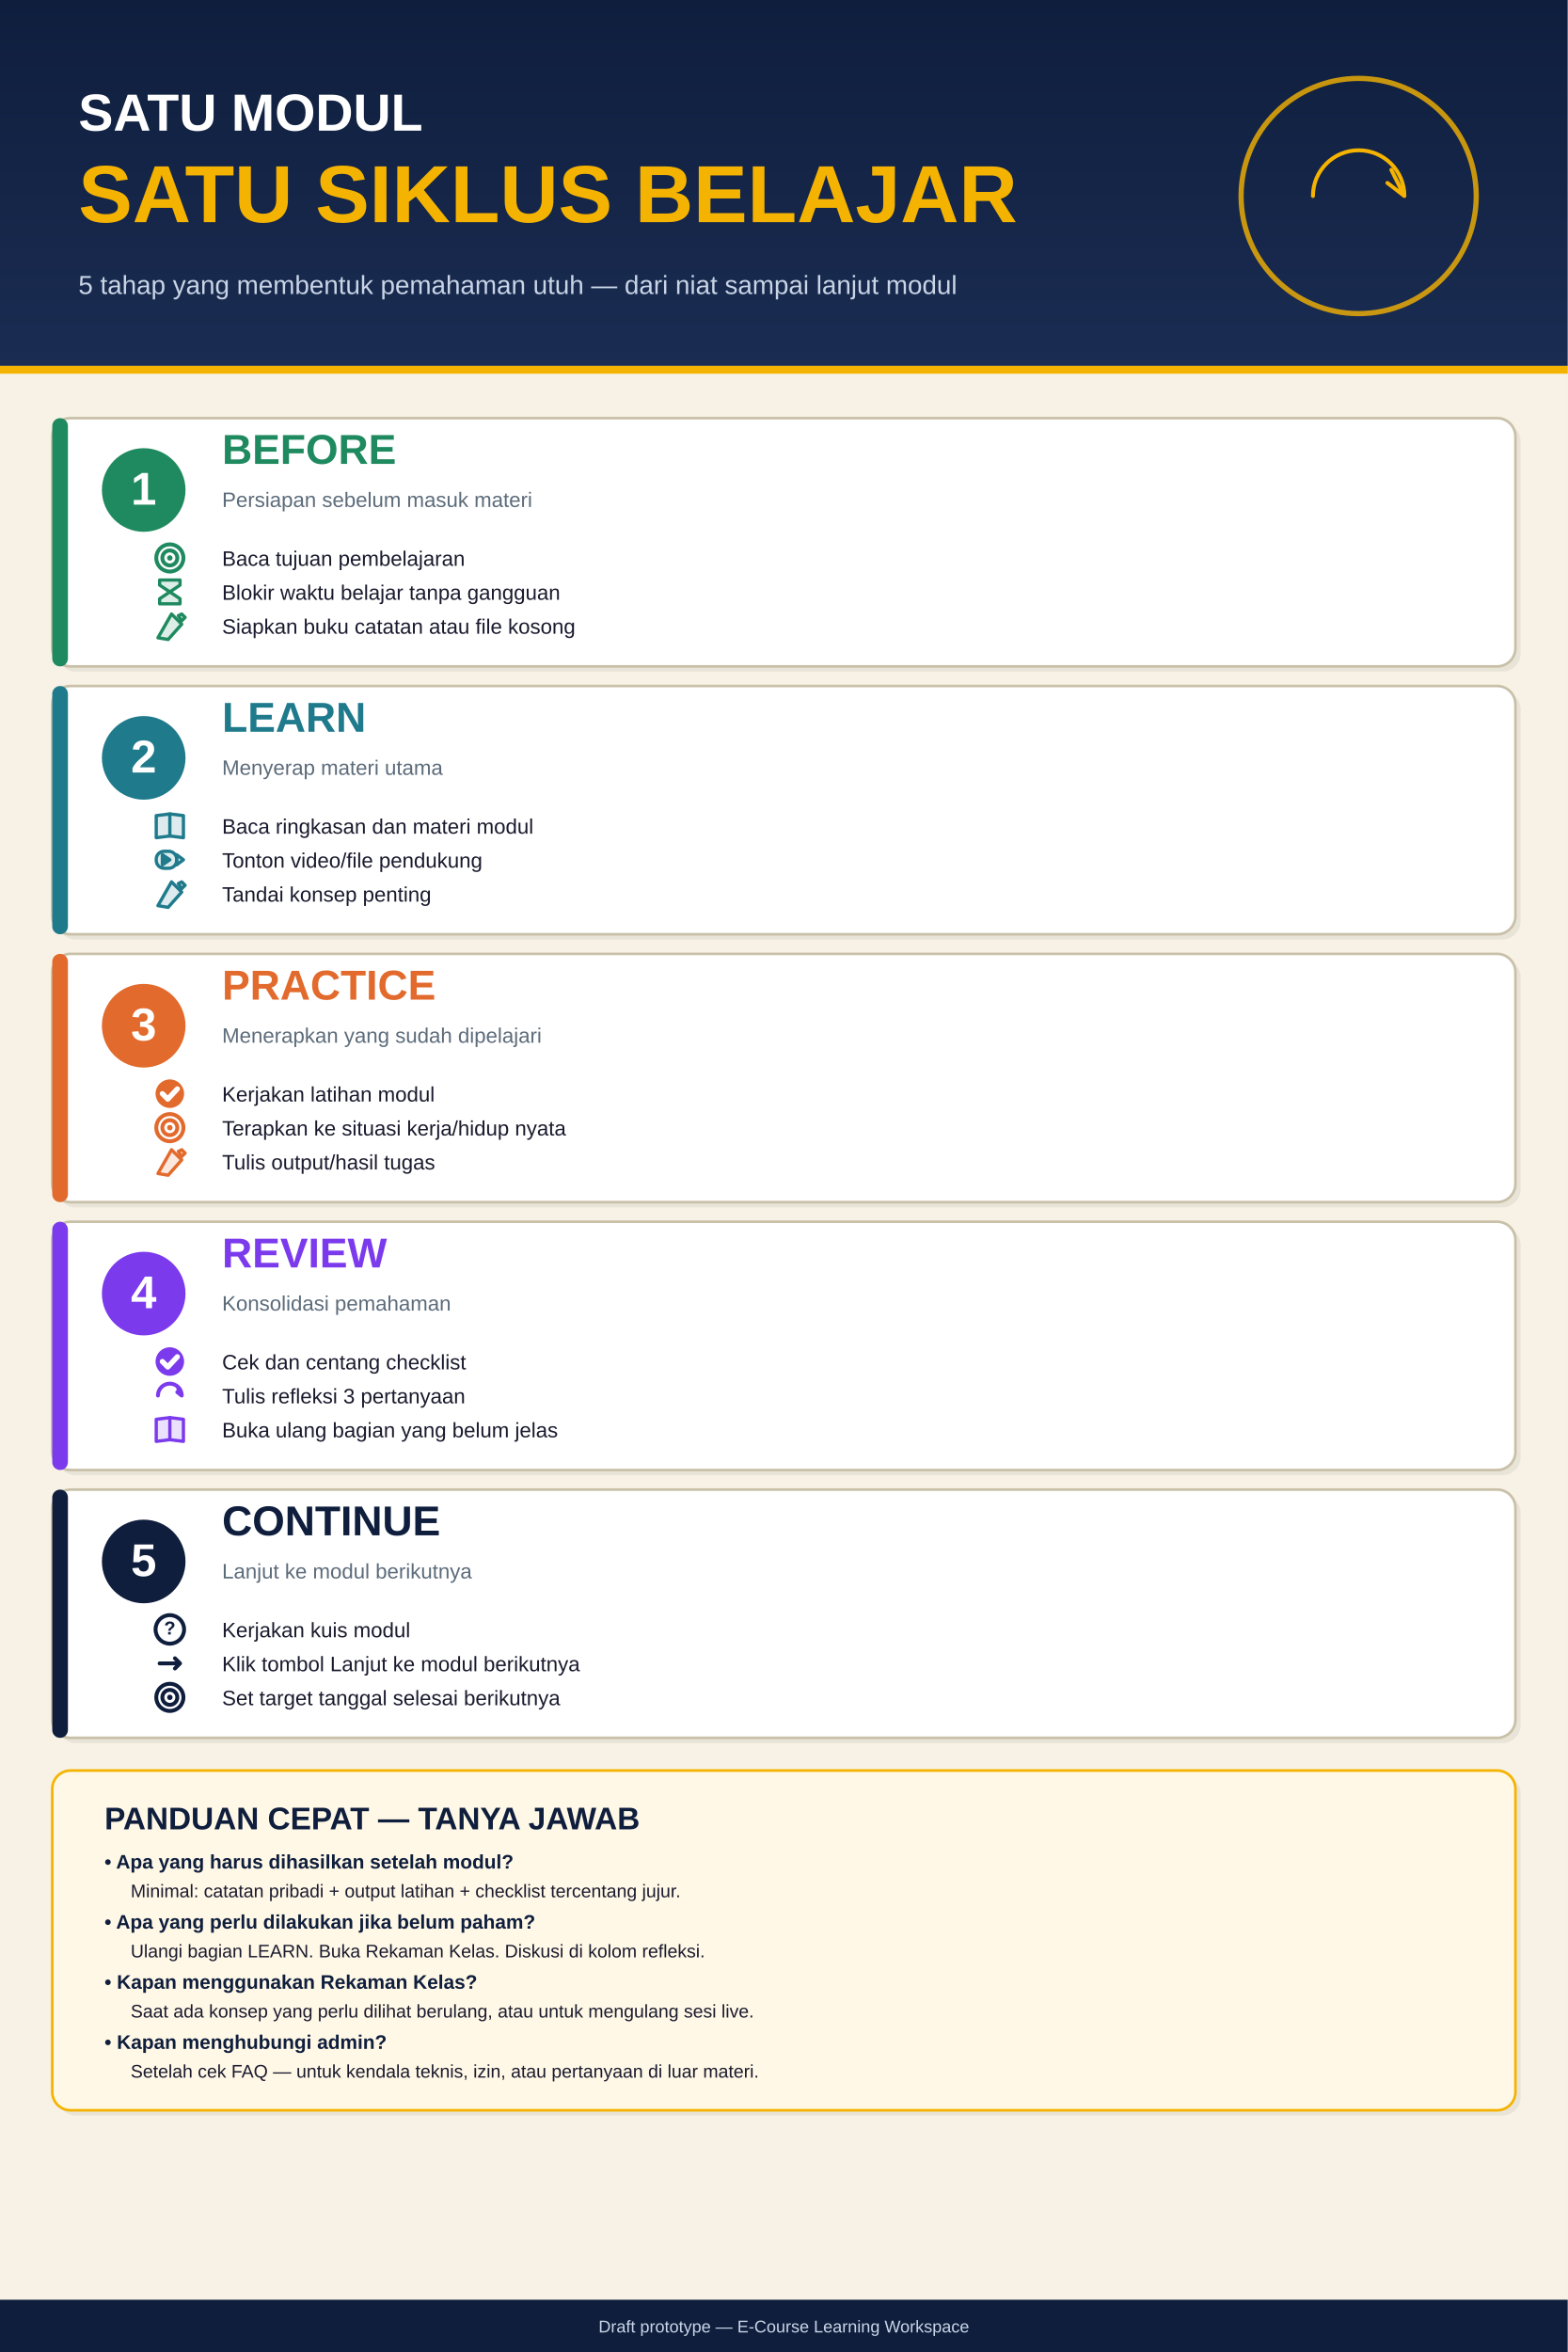
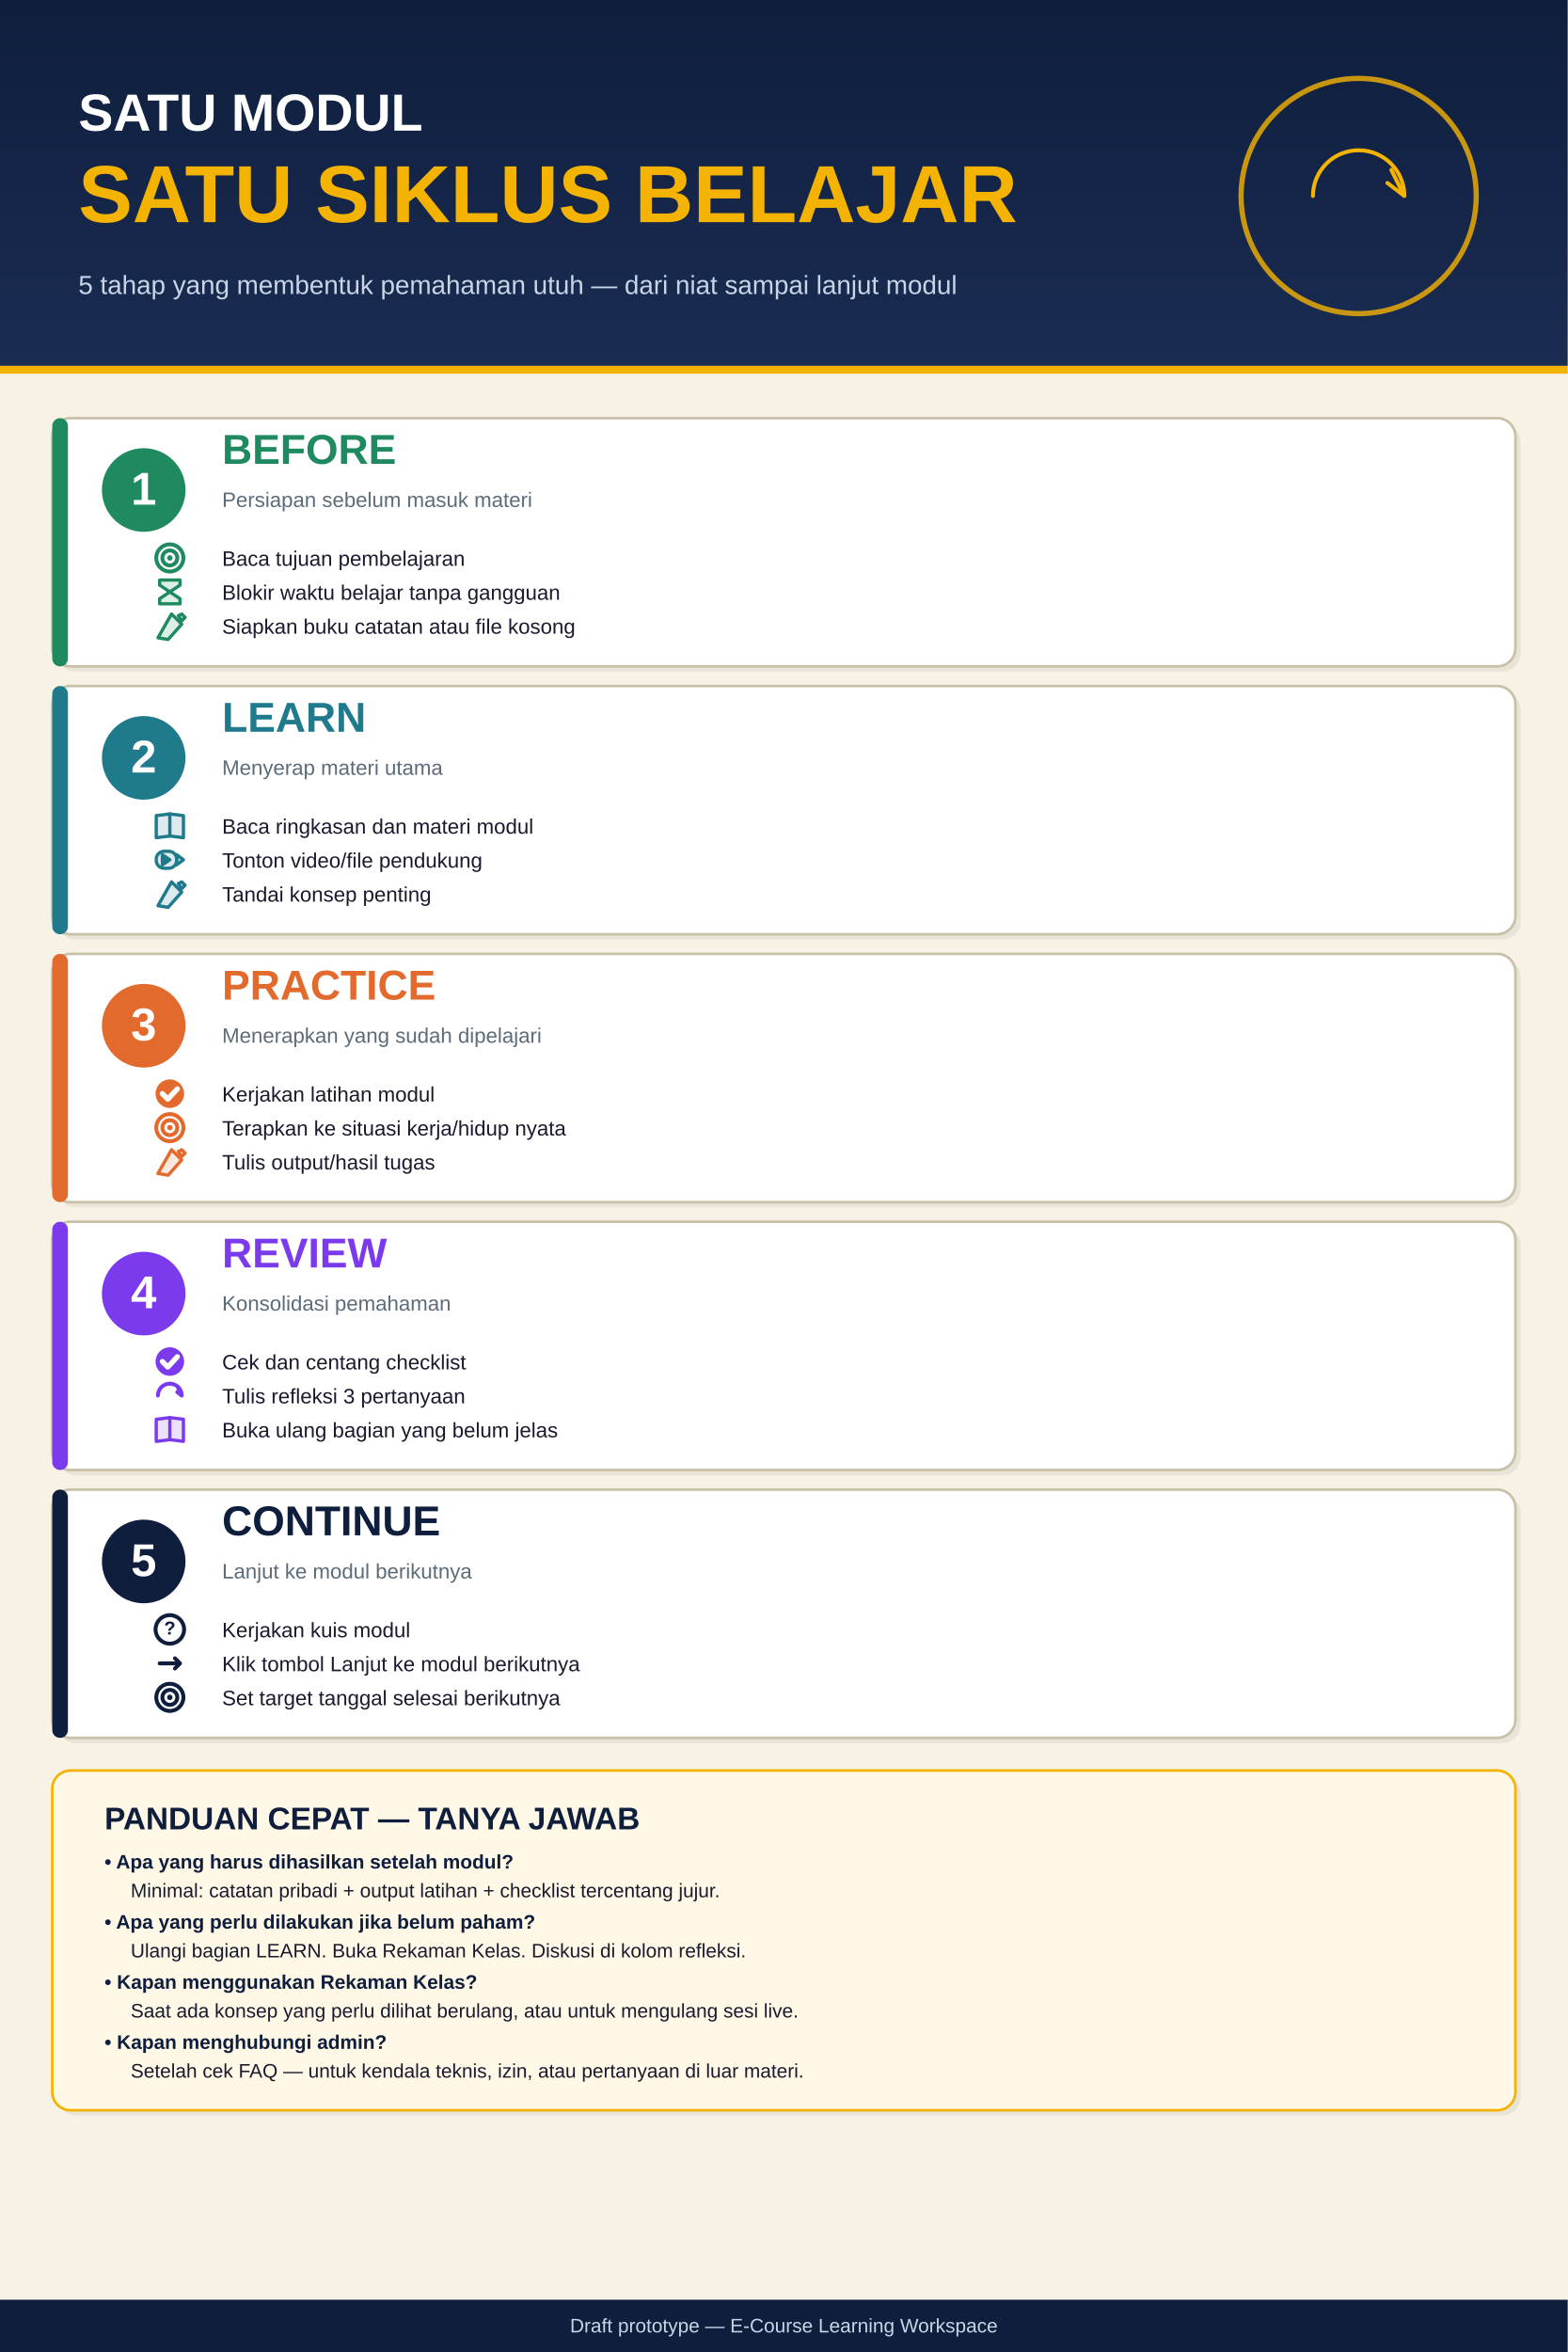
<svg xmlns="http://www.w3.org/2000/svg" viewBox="0 0 1200 1800" width="1200" height="1800">
  <defs>
    <linearGradient id="hdrGradB" x1="0" y1="0" x2="0" y2="1">
      <stop offset="0" stop-color="#0f1e3d" />
      <stop offset="1" stop-color="#1a2c52" />
    </linearGradient>
  </defs>
  <rect width="1200" height="1800" fill="#f7f2e5" />
  <rect x="0" y="0" width="1200" height="280" fill="url(#hdrGradB)" />
  <rect x="0" y="280" width="1200" height="6" fill="#f5b301" />
  <text x="60" y="100" font-family="'Segoe UI', 'Helvetica Neue', Arial, sans-serif" font-size="40" font-weight="700" fill="#ffffff" text-anchor="start">SATU MODUL</text>
  <text x="60" y="170" font-family="'Segoe UI', 'Helvetica Neue', Arial, sans-serif" font-size="62" font-weight="700" fill="#f5b301" text-anchor="start">SATU SIKLUS BELAJAR</text>
  <text x="60" y="225" font-family="'Segoe UI', 'Helvetica Neue', Arial, sans-serif" font-size="20" font-weight="400" fill="#c9d5e6" text-anchor="start">5 tahap yang membentuk pemahaman utuh — dari niat sampai lanjut modul</text>
  <circle cx="1040" cy="150" r="90" fill="none" stroke="#f5b301" stroke-width="4" opacity="0.8" />
  <g transform="translate(990.0,100.0)" stroke="#f5b301" stroke-width="3" fill="none" stroke-linecap="round">
    <path d="M15.0 50.0 A 35.0 35.0 0 1 1 85.0 50.0" />
    <path d="M75.0 30.0 L85.0 50.0 L72.0 40.0" />
  </g>
  <rect x="44" y="324" width="1120" height="190" rx="14" fill="#000000" opacity="0.06" />
  <rect x="40" y="320" width="1120" height="190" rx="14" fill="#ffffff" stroke="#c9c0a8" stroke-width="2" />
  <rect x="40" y="320" width="12" height="190" rx="6" fill="#1f8a5f" />
  <circle cx="110" cy="375" r="32" fill="#1f8a5f" />
  <text x="110" y="386.2" font-family="'Segoe UI',Arial,sans-serif" font-size="35.2" font-weight="800" fill="#ffffff" text-anchor="middle">1</text>
  <text x="170" y="355" font-family="'Segoe UI', 'Helvetica Neue', Arial, sans-serif" font-size="32" font-weight="700" fill="#1f8a5f" text-anchor="start">BEFORE</text>
  <text x="170" y="388" font-family="'Segoe UI', 'Helvetica Neue', Arial, sans-serif" font-size="16" font-weight="400" fill="#5c6b7a" text-anchor="start">Persiapan sebelum masuk materi</text>
  <g transform="translate(117.0,414.0)">
    <circle cx="13.0" cy="13.0" r="10.4" fill="none" stroke="#1f8a5f" stroke-width="3" />
    <circle cx="13.0" cy="13.0" r="5.72" fill="none" stroke="#1f8a5f" stroke-width="3" />
    <circle cx="13.0" cy="13.0" r="2.08" fill="#1f8a5f" />
  </g>
  <text x="170" y="433" font-family="'Segoe UI', 'Helvetica Neue', Arial, sans-serif" font-size="16" font-weight="400" fill="#1a1a2e" text-anchor="start">Baca tujuan pembelajaran</text>
  <g transform="translate(117.0,440.0)" stroke="#1f8a5f" stroke-width="2.5" fill="#1f8a5f" fill-opacity="0.15" stroke-linejoin="round">
    <path d="M5.2 3.9 L20.8 3.9 L20.8 7.8 L13.0 13.0 L20.8 18.2 L20.8 22.1 L5.2 22.1 L5.2 18.2 L13.0 13.0 L5.2 7.8 Z" />
  </g>
  <text x="170" y="459" font-family="'Segoe UI', 'Helvetica Neue', Arial, sans-serif" font-size="16" font-weight="400" fill="#1a1a2e" text-anchor="start">Blokir waktu belajar tanpa gangguan</text>
  <g transform="translate(117.0,466.0)" stroke="#1f8a5f" stroke-width="2.5" stroke-linejoin="round" fill="#1f8a5f" fill-opacity="0.15">
    <path d="M3.9 22.1 L14.3 3.9 L22.1 11.7 L11.7 23.4 L3.9 22.1 Z" />
    <path d="M19.5 5.2 L22.1 3.9 L24.7 6.5 L22.1 9.1 Z" fill="#f5b301" />
  </g>
  <text x="170" y="485" font-family="'Segoe UI', 'Helvetica Neue', Arial, sans-serif" font-size="16" font-weight="400" fill="#1a1a2e" text-anchor="start">Siapkan buku catatan atau file kosong</text>
  <rect x="44" y="529" width="1120" height="190" rx="14" fill="#000000" opacity="0.06" />
  <rect x="40" y="525" width="1120" height="190" rx="14" fill="#ffffff" stroke="#c9c0a8" stroke-width="2" />
  <rect x="40" y="525" width="12" height="190" rx="6" fill="#1f7a8c" />
  <circle cx="110" cy="580" r="32" fill="#1f7a8c" />
  <text x="110" y="591.2" font-family="'Segoe UI',Arial,sans-serif" font-size="35.2" font-weight="800" fill="#ffffff" text-anchor="middle">2</text>
  <text x="170" y="560" font-family="'Segoe UI', 'Helvetica Neue', Arial, sans-serif" font-size="32" font-weight="700" fill="#1f7a8c" text-anchor="start">LEARN</text>
  <text x="170" y="593" font-family="'Segoe UI', 'Helvetica Neue', Arial, sans-serif" font-size="16" font-weight="400" fill="#5c6b7a" text-anchor="start">Menyerap materi utama</text>
  <g transform="translate(117.0,619.0)" stroke="#1f7a8c" stroke-width="2.5" fill="none" stroke-linecap="round" stroke-linejoin="round">
    <path d="M2.6 5.2 L13.0 3.9 L23.4 5.2 L23.4 22.1 L13.0 20.8 L2.6 22.1 Z" fill="#1f7a8c" fill-opacity="0.15" />
    <line x1="13.0" y1="3.9" x2="13.0" y2="20.8" />
  </g>
  <text x="170" y="638" font-family="'Segoe UI', 'Helvetica Neue', Arial, sans-serif" font-size="16" font-weight="400" fill="#1a1a2e" text-anchor="start">Baca ringkasan dan materi modul</text>
  <g transform="translate(117.0,645.0)" stroke="#1f7a8c" stroke-width="2.5" fill="#1f7a8c" fill-opacity="0.15" stroke-linejoin="round">
    <rect x="2.6" y="6.5" width="15.6" height="13.0" rx="6" />
    <path d="M18.2 9.1 L23.4 13.0 L18.2 16.9 Z" />
    <path d="M7.28 9.1 L7.28 16.9 L13.0 13.0 Z" fill="#1f7a8c" fill-opacity="1" />
  </g>
  <text x="170" y="664" font-family="'Segoe UI', 'Helvetica Neue', Arial, sans-serif" font-size="16" font-weight="400" fill="#1a1a2e" text-anchor="start">Tonton video/file pendukung</text>
  <g transform="translate(117.0,671.0)" stroke="#1f7a8c" stroke-width="2.5" stroke-linejoin="round" fill="#1f7a8c" fill-opacity="0.15">
    <path d="M3.9 22.1 L14.3 3.9 L22.1 11.7 L11.7 23.4 L3.9 22.1 Z" />
    <path d="M19.5 5.2 L22.1 3.9 L24.7 6.5 L22.1 9.1 Z" fill="#f5b301" />
  </g>
  <text x="170" y="690" font-family="'Segoe UI', 'Helvetica Neue', Arial, sans-serif" font-size="16" font-weight="400" fill="#1a1a2e" text-anchor="start">Tandai konsep penting</text>
  <rect x="44" y="734" width="1120" height="190" rx="14" fill="#000000" opacity="0.06" />
  <rect x="40" y="730" width="1120" height="190" rx="14" fill="#ffffff" stroke="#c9c0a8" stroke-width="2" />
  <rect x="40" y="730" width="12" height="190" rx="6" fill="#e26a2c" />
  <circle cx="110" cy="785" r="32" fill="#e26a2c" />
  <text x="110" y="796.2" font-family="'Segoe UI',Arial,sans-serif" font-size="35.2" font-weight="800" fill="#ffffff" text-anchor="middle">3</text>
  <text x="170" y="765" font-family="'Segoe UI', 'Helvetica Neue', Arial, sans-serif" font-size="32" font-weight="700" fill="#e26a2c" text-anchor="start">PRACTICE</text>
  <text x="170" y="798" font-family="'Segoe UI', 'Helvetica Neue', Arial, sans-serif" font-size="16" font-weight="400" fill="#5c6b7a" text-anchor="start">Menerapkan yang sudah dipelajari</text>
  <g transform="translate(117.0,824.0)">
    <circle cx="13.0" cy="13.0" r="10.92" fill="#e26a2c" />
    <path d="M7.28 13.0 L11.44 17.16 L18.72 9.36" fill="none" stroke="#ffffff" stroke-width="4" stroke-linecap="round" stroke-linejoin="round" />
  </g>
  <text x="170" y="843" font-family="'Segoe UI', 'Helvetica Neue', Arial, sans-serif" font-size="16" font-weight="400" fill="#1a1a2e" text-anchor="start">Kerjakan latihan modul</text>
  <g transform="translate(117.0,850.0)">
    <circle cx="13.0" cy="13.0" r="10.4" fill="none" stroke="#e26a2c" stroke-width="3" />
    <circle cx="13.0" cy="13.0" r="5.72" fill="none" stroke="#e26a2c" stroke-width="3" />
    <circle cx="13.0" cy="13.0" r="2.08" fill="#e26a2c" />
  </g>
  <text x="170" y="869" font-family="'Segoe UI', 'Helvetica Neue', Arial, sans-serif" font-size="16" font-weight="400" fill="#1a1a2e" text-anchor="start">Terapkan ke situasi kerja/hidup nyata</text>
  <g transform="translate(117.0,876.0)" stroke="#e26a2c" stroke-width="2.5" stroke-linejoin="round" fill="#e26a2c" fill-opacity="0.15">
    <path d="M3.9 22.1 L14.3 3.9 L22.1 11.7 L11.7 23.4 L3.9 22.1 Z" />
    <path d="M19.5 5.2 L22.1 3.9 L24.7 6.5 L22.1 9.1 Z" fill="#f5b301" />
  </g>
  <text x="170" y="895" font-family="'Segoe UI', 'Helvetica Neue', Arial, sans-serif" font-size="16" font-weight="400" fill="#1a1a2e" text-anchor="start">Tulis output/hasil tugas</text>
  <rect x="44" y="939" width="1120" height="190" rx="14" fill="#000000" opacity="0.06" />
  <rect x="40" y="935" width="1120" height="190" rx="14" fill="#ffffff" stroke="#c9c0a8" stroke-width="2" />
  <rect x="40" y="935" width="12" height="190" rx="6" fill="#7c3aed" />
  <circle cx="110" cy="990" r="32" fill="#7c3aed" />
  <text x="110" y="1001.2" font-family="'Segoe UI',Arial,sans-serif" font-size="35.2" font-weight="800" fill="#ffffff" text-anchor="middle">4</text>
  <text x="170" y="970" font-family="'Segoe UI', 'Helvetica Neue', Arial, sans-serif" font-size="32" font-weight="700" fill="#7c3aed" text-anchor="start">REVIEW</text>
  <text x="170" y="1003" font-family="'Segoe UI', 'Helvetica Neue', Arial, sans-serif" font-size="16" font-weight="400" fill="#5c6b7a" text-anchor="start">Konsolidasi pemahaman</text>
  <g transform="translate(117.0,1029.0)">
    <circle cx="13.0" cy="13.0" r="10.92" fill="#7c3aed" />
    <path d="M7.28 13.0 L11.44 17.16 L18.72 9.36" fill="none" stroke="#ffffff" stroke-width="4" stroke-linecap="round" stroke-linejoin="round" />
  </g>
  <text x="170" y="1048" font-family="'Segoe UI', 'Helvetica Neue', Arial, sans-serif" font-size="16" font-weight="400" fill="#1a1a2e" text-anchor="start">Cek dan centang checklist</text>
  <g transform="translate(117.0,1055.0)" stroke="#7c3aed" stroke-width="3" fill="none" stroke-linecap="round">
    <path d="M3.9 13.0 A 9.1 9.1 0 1 1 22.1 13.0" />
    <path d="M19.5 7.8 L22.1 13.0 L18.72 10.4" />
  </g>
  <text x="170" y="1074" font-family="'Segoe UI', 'Helvetica Neue', Arial, sans-serif" font-size="16" font-weight="400" fill="#1a1a2e" text-anchor="start">Tulis refleksi 3 pertanyaan</text>
  <g transform="translate(117.0,1081.0)" stroke="#7c3aed" stroke-width="2.5" fill="none" stroke-linecap="round" stroke-linejoin="round">
    <path d="M2.6 5.2 L13.0 3.9 L23.4 5.2 L23.4 22.1 L13.0 20.8 L2.6 22.1 Z" fill="#7c3aed" fill-opacity="0.15" />
    <line x1="13.0" y1="3.9" x2="13.0" y2="20.8" />
  </g>
  <text x="170" y="1100" font-family="'Segoe UI', 'Helvetica Neue', Arial, sans-serif" font-size="16" font-weight="400" fill="#1a1a2e" text-anchor="start">Buka ulang bagian yang belum jelas</text>
  <rect x="44" y="1144" width="1120" height="190" rx="14" fill="#000000" opacity="0.06" />
  <rect x="40" y="1140" width="1120" height="190" rx="14" fill="#ffffff" stroke="#c9c0a8" stroke-width="2" />
  <rect x="40" y="1140" width="12" height="190" rx="6" fill="#0f1e3d" />
  <circle cx="110" cy="1195" r="32" fill="#0f1e3d" />
  <text x="110" y="1206.2" font-family="'Segoe UI',Arial,sans-serif" font-size="35.2" font-weight="800" fill="#ffffff" text-anchor="middle">5</text>
  <text x="170" y="1175" font-family="'Segoe UI', 'Helvetica Neue', Arial, sans-serif" font-size="32" font-weight="700" fill="#0f1e3d" text-anchor="start">CONTINUE</text>
  <text x="170" y="1208" font-family="'Segoe UI', 'Helvetica Neue', Arial, sans-serif" font-size="16" font-weight="400" fill="#5c6b7a" text-anchor="start">Lanjut ke modul berikutnya</text>
  <g transform="translate(117.0,1234.0)">
    <circle cx="13.0" cy="13.0" r="10.92" fill="none" stroke="#0f1e3d" stroke-width="3" />
    <text x="13.0" y="16.9" font-family="Arial,sans-serif" font-size="14.3" font-weight="800" fill="#0f1e3d" text-anchor="middle">?</text>
  </g>
  <text x="170" y="1253" font-family="'Segoe UI', 'Helvetica Neue', Arial, sans-serif" font-size="16" font-weight="400" fill="#1a1a2e" text-anchor="start">Kerjakan kuis modul</text>
  <path d="M122.2 1273 L137.8 1273 M133.9 1269.1 L137.8 1273 L133.9 1276.9" stroke="#0f1e3d" stroke-width="3" fill="none" stroke-linecap="round" stroke-linejoin="round" />
  <text x="170" y="1279" font-family="'Segoe UI', 'Helvetica Neue', Arial, sans-serif" font-size="16" font-weight="400" fill="#1a1a2e" text-anchor="start">Klik tombol Lanjut ke modul berikutnya</text>
  <g transform="translate(117.0,1286.0)">
    <circle cx="13.0" cy="13.0" r="10.4" fill="none" stroke="#0f1e3d" stroke-width="3" />
    <circle cx="13.0" cy="13.0" r="5.72" fill="none" stroke="#0f1e3d" stroke-width="3" />
    <circle cx="13.0" cy="13.0" r="2.08" fill="#0f1e3d" />
  </g>
  <text x="170" y="1305" font-family="'Segoe UI', 'Helvetica Neue', Arial, sans-serif" font-size="16" font-weight="400" fill="#1a1a2e" text-anchor="start">Set target tanggal selesai berikutnya</text>
  <rect x="44" y="1359" width="1120" height="260" rx="14" fill="#000000" opacity="0.06" />
  <rect x="40" y="1355" width="1120" height="260" rx="14" fill="#fff8e6" stroke="#f5b301" stroke-width="2" />
  <text x="80" y="1400" font-family="'Segoe UI', 'Helvetica Neue', Arial, sans-serif" font-size="24" font-weight="700" fill="#0f1e3d" text-anchor="start">PANDUAN CEPAT — TANYA JAWAB</text>
  <text x="80" y="1430" font-family="'Segoe UI', 'Helvetica Neue', Arial, sans-serif" font-size="15" font-weight="700" fill="#0f1e3d" text-anchor="start">•  Apa yang harus dihasilkan setelah modul?</text>
-   <text x="100" y="1452" font-family="'Segoe UI', 'Helvetica Neue', Arial, sans-serif" font-size="14" font-weight="400" fill="#1a1a2e" text-anchor="start">Minimal: catatan pribadi + output latihan + checklist tercentang jujur.</text>
+   <text x="100" y="1452" font-family="'Segoe UI', 'Helvetica Neue', Arial, sans-serif" font-size="15" font-weight="400" fill="#1a1a2e" text-anchor="start">Minimal: catatan pribadi + output latihan + checklist tercentang jujur.</text>
  <text x="80" y="1476" font-family="'Segoe UI', 'Helvetica Neue', Arial, sans-serif" font-size="15" font-weight="700" fill="#0f1e3d" text-anchor="start">•  Apa yang perlu dilakukan jika belum paham?</text>
-   <text x="100" y="1498" font-family="'Segoe UI', 'Helvetica Neue', Arial, sans-serif" font-size="14" font-weight="400" fill="#1a1a2e" text-anchor="start">Ulangi bagian LEARN. Buka Rekaman Kelas. Diskusi di kolom refleksi.</text>
+   <text x="100" y="1498" font-family="'Segoe UI', 'Helvetica Neue', Arial, sans-serif" font-size="15" font-weight="400" fill="#1a1a2e" text-anchor="start">Ulangi bagian LEARN. Buka Rekaman Kelas. Diskusi di kolom refleksi.</text>
  <text x="80" y="1522" font-family="'Segoe UI', 'Helvetica Neue', Arial, sans-serif" font-size="15" font-weight="700" fill="#0f1e3d" text-anchor="start">•  Kapan menggunakan Rekaman Kelas?</text>
-   <text x="100" y="1544" font-family="'Segoe UI', 'Helvetica Neue', Arial, sans-serif" font-size="14" font-weight="400" fill="#1a1a2e" text-anchor="start">Saat ada konsep yang perlu dilihat berulang, atau untuk mengulang sesi live.</text>
+   <text x="100" y="1544" font-family="'Segoe UI', 'Helvetica Neue', Arial, sans-serif" font-size="15" font-weight="400" fill="#1a1a2e" text-anchor="start">Saat ada konsep yang perlu dilihat berulang, atau untuk mengulang sesi live.</text>
  <text x="80" y="1568" font-family="'Segoe UI', 'Helvetica Neue', Arial, sans-serif" font-size="15" font-weight="700" fill="#0f1e3d" text-anchor="start">•  Kapan menghubungi admin?</text>
-   <text x="100" y="1590" font-family="'Segoe UI', 'Helvetica Neue', Arial, sans-serif" font-size="14" font-weight="400" fill="#1a1a2e" text-anchor="start">Setelah cek FAQ — untuk kendala teknis, izin, atau pertanyaan di luar materi.</text>
+   <text x="100" y="1590" font-family="'Segoe UI', 'Helvetica Neue', Arial, sans-serif" font-size="15" font-weight="400" fill="#1a1a2e" text-anchor="start">Setelah cek FAQ — untuk kendala teknis, izin, atau pertanyaan di luar materi.</text>
  <rect x="0" y="1760" width="1200" height="40" fill="#0f1e3d" />
-   <text x="600.0" y="1785" font-family="'Segoe UI', 'Helvetica Neue', Arial, sans-serif" font-size="13" font-weight="400" fill="#c9d5e6" text-anchor="middle">Draft prototype — E-Course Learning Workspace</text>
+   <text x="600.0" y="1785" font-family="'Segoe UI', 'Helvetica Neue', Arial, sans-serif" font-size="15" font-weight="400" fill="#c9d5e6" text-anchor="middle">Draft prototype — E-Course Learning Workspace</text>
</svg>
